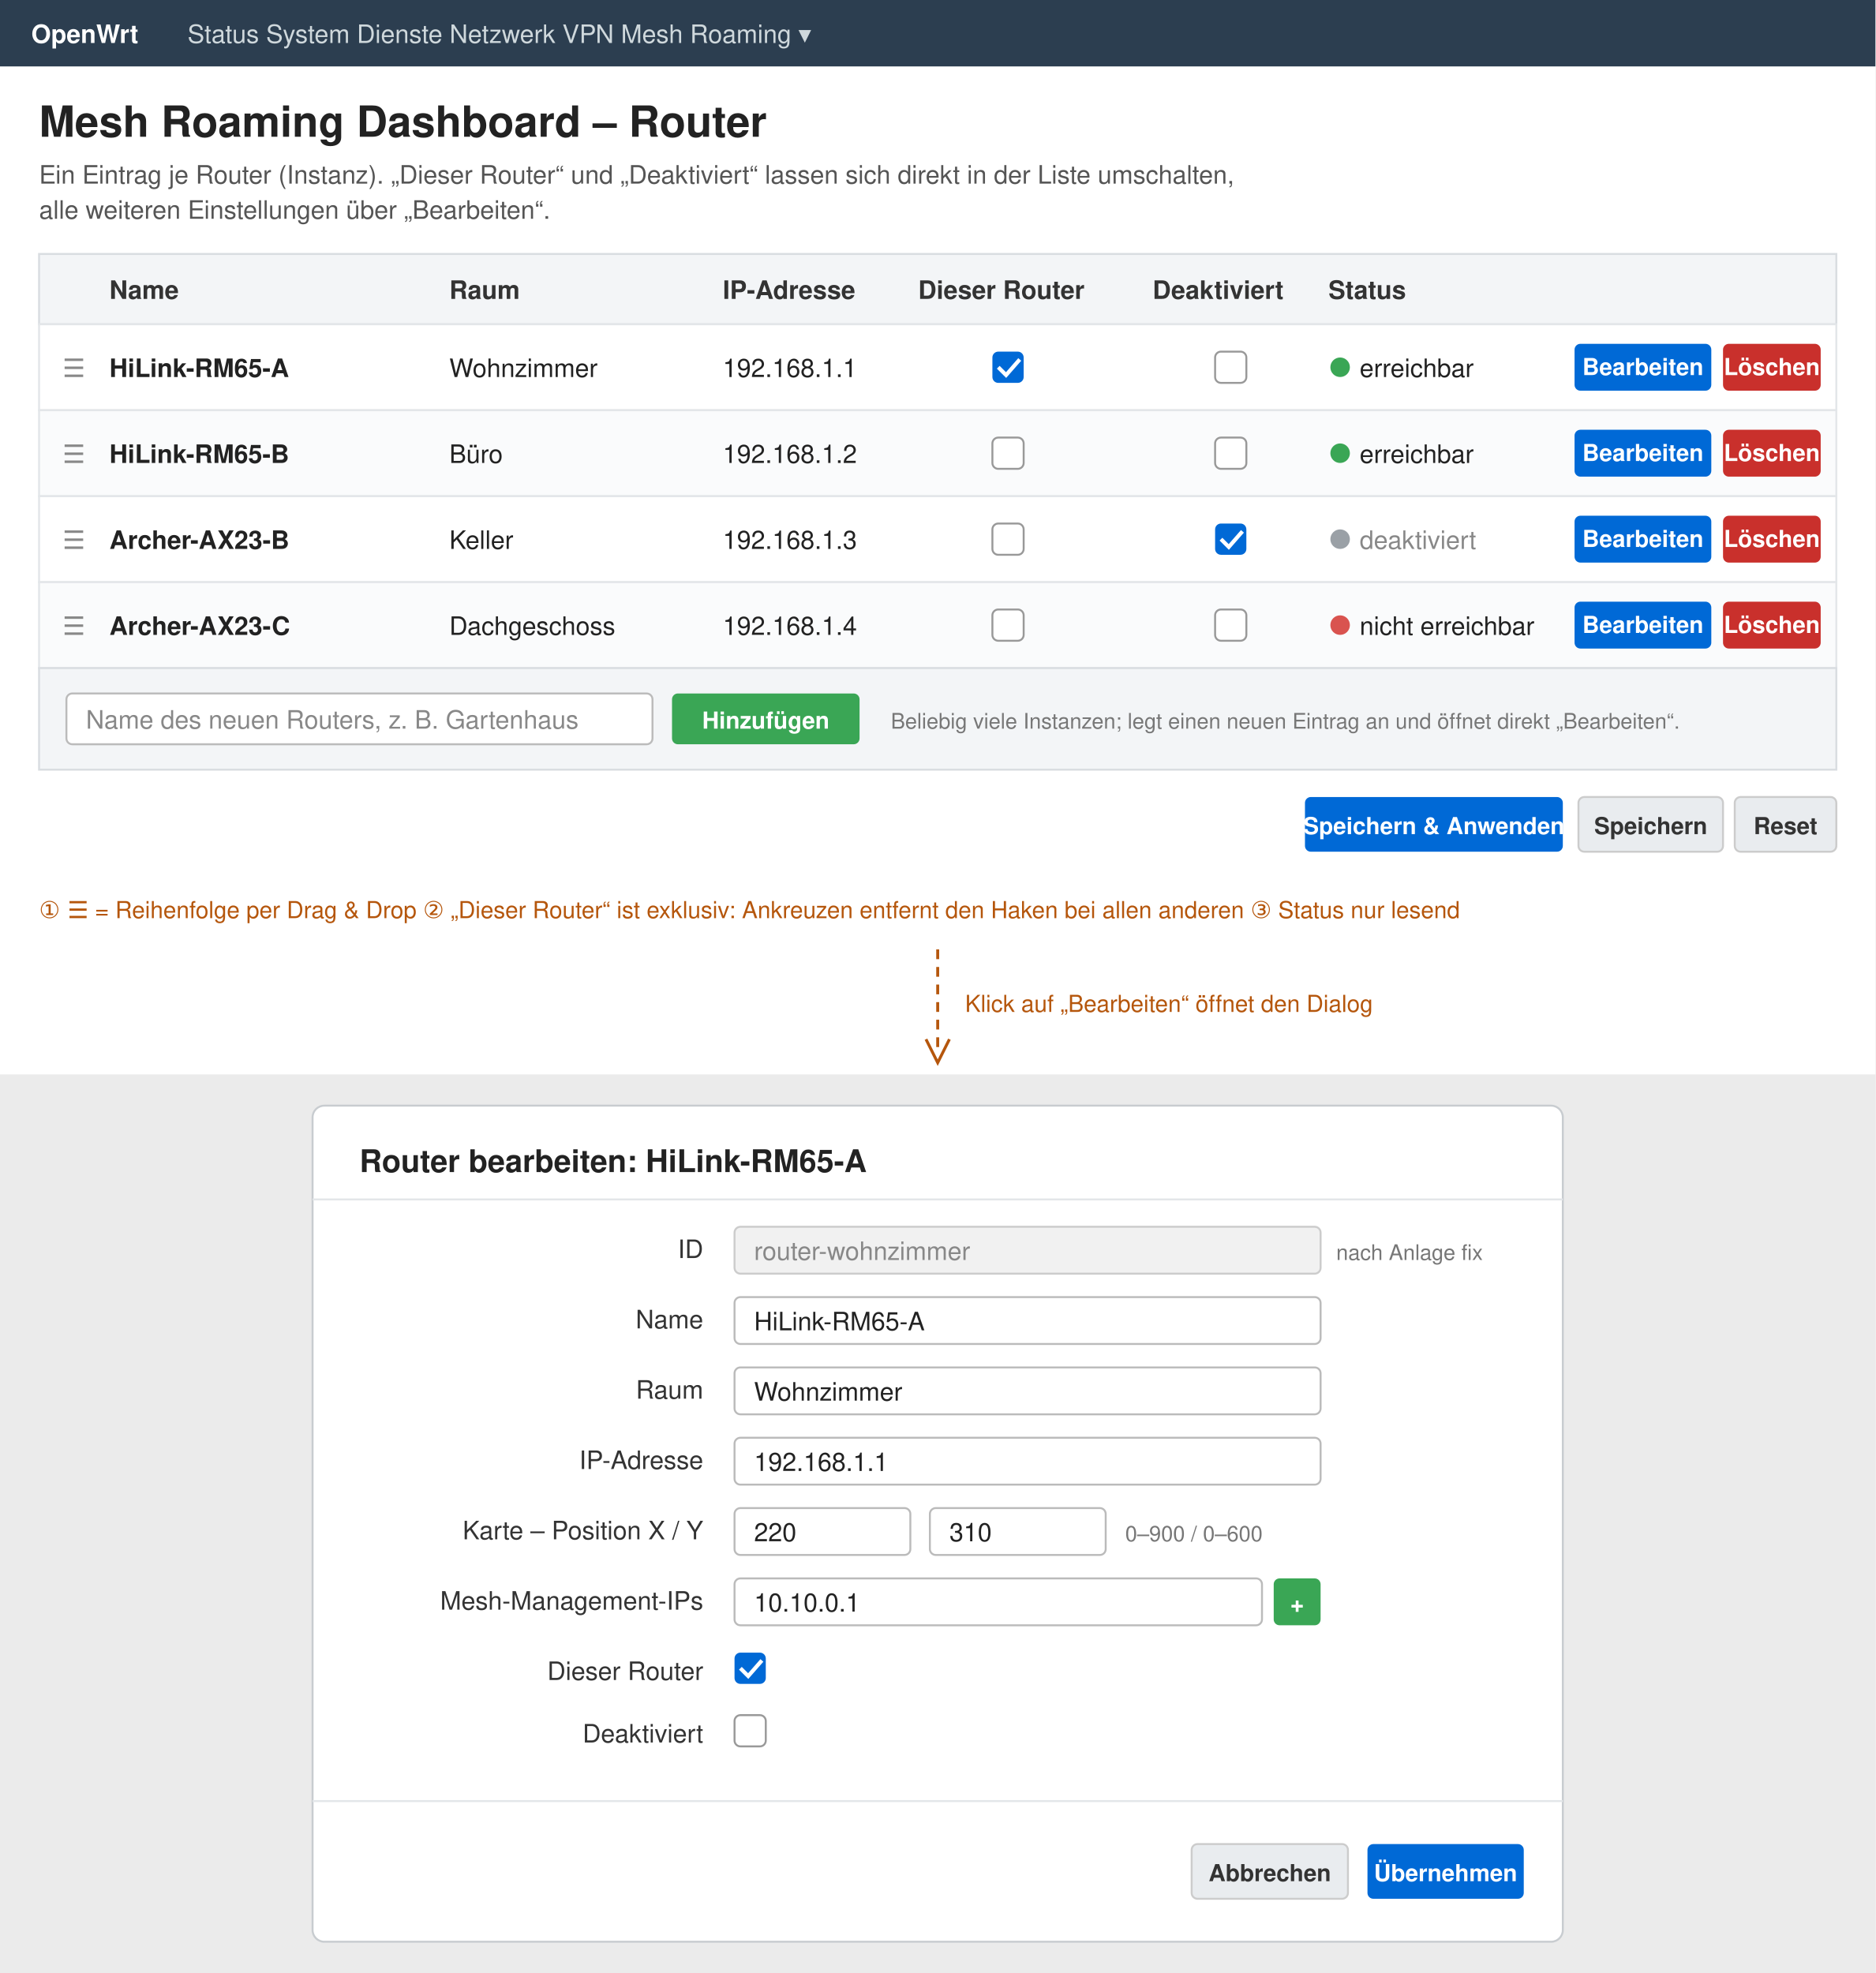
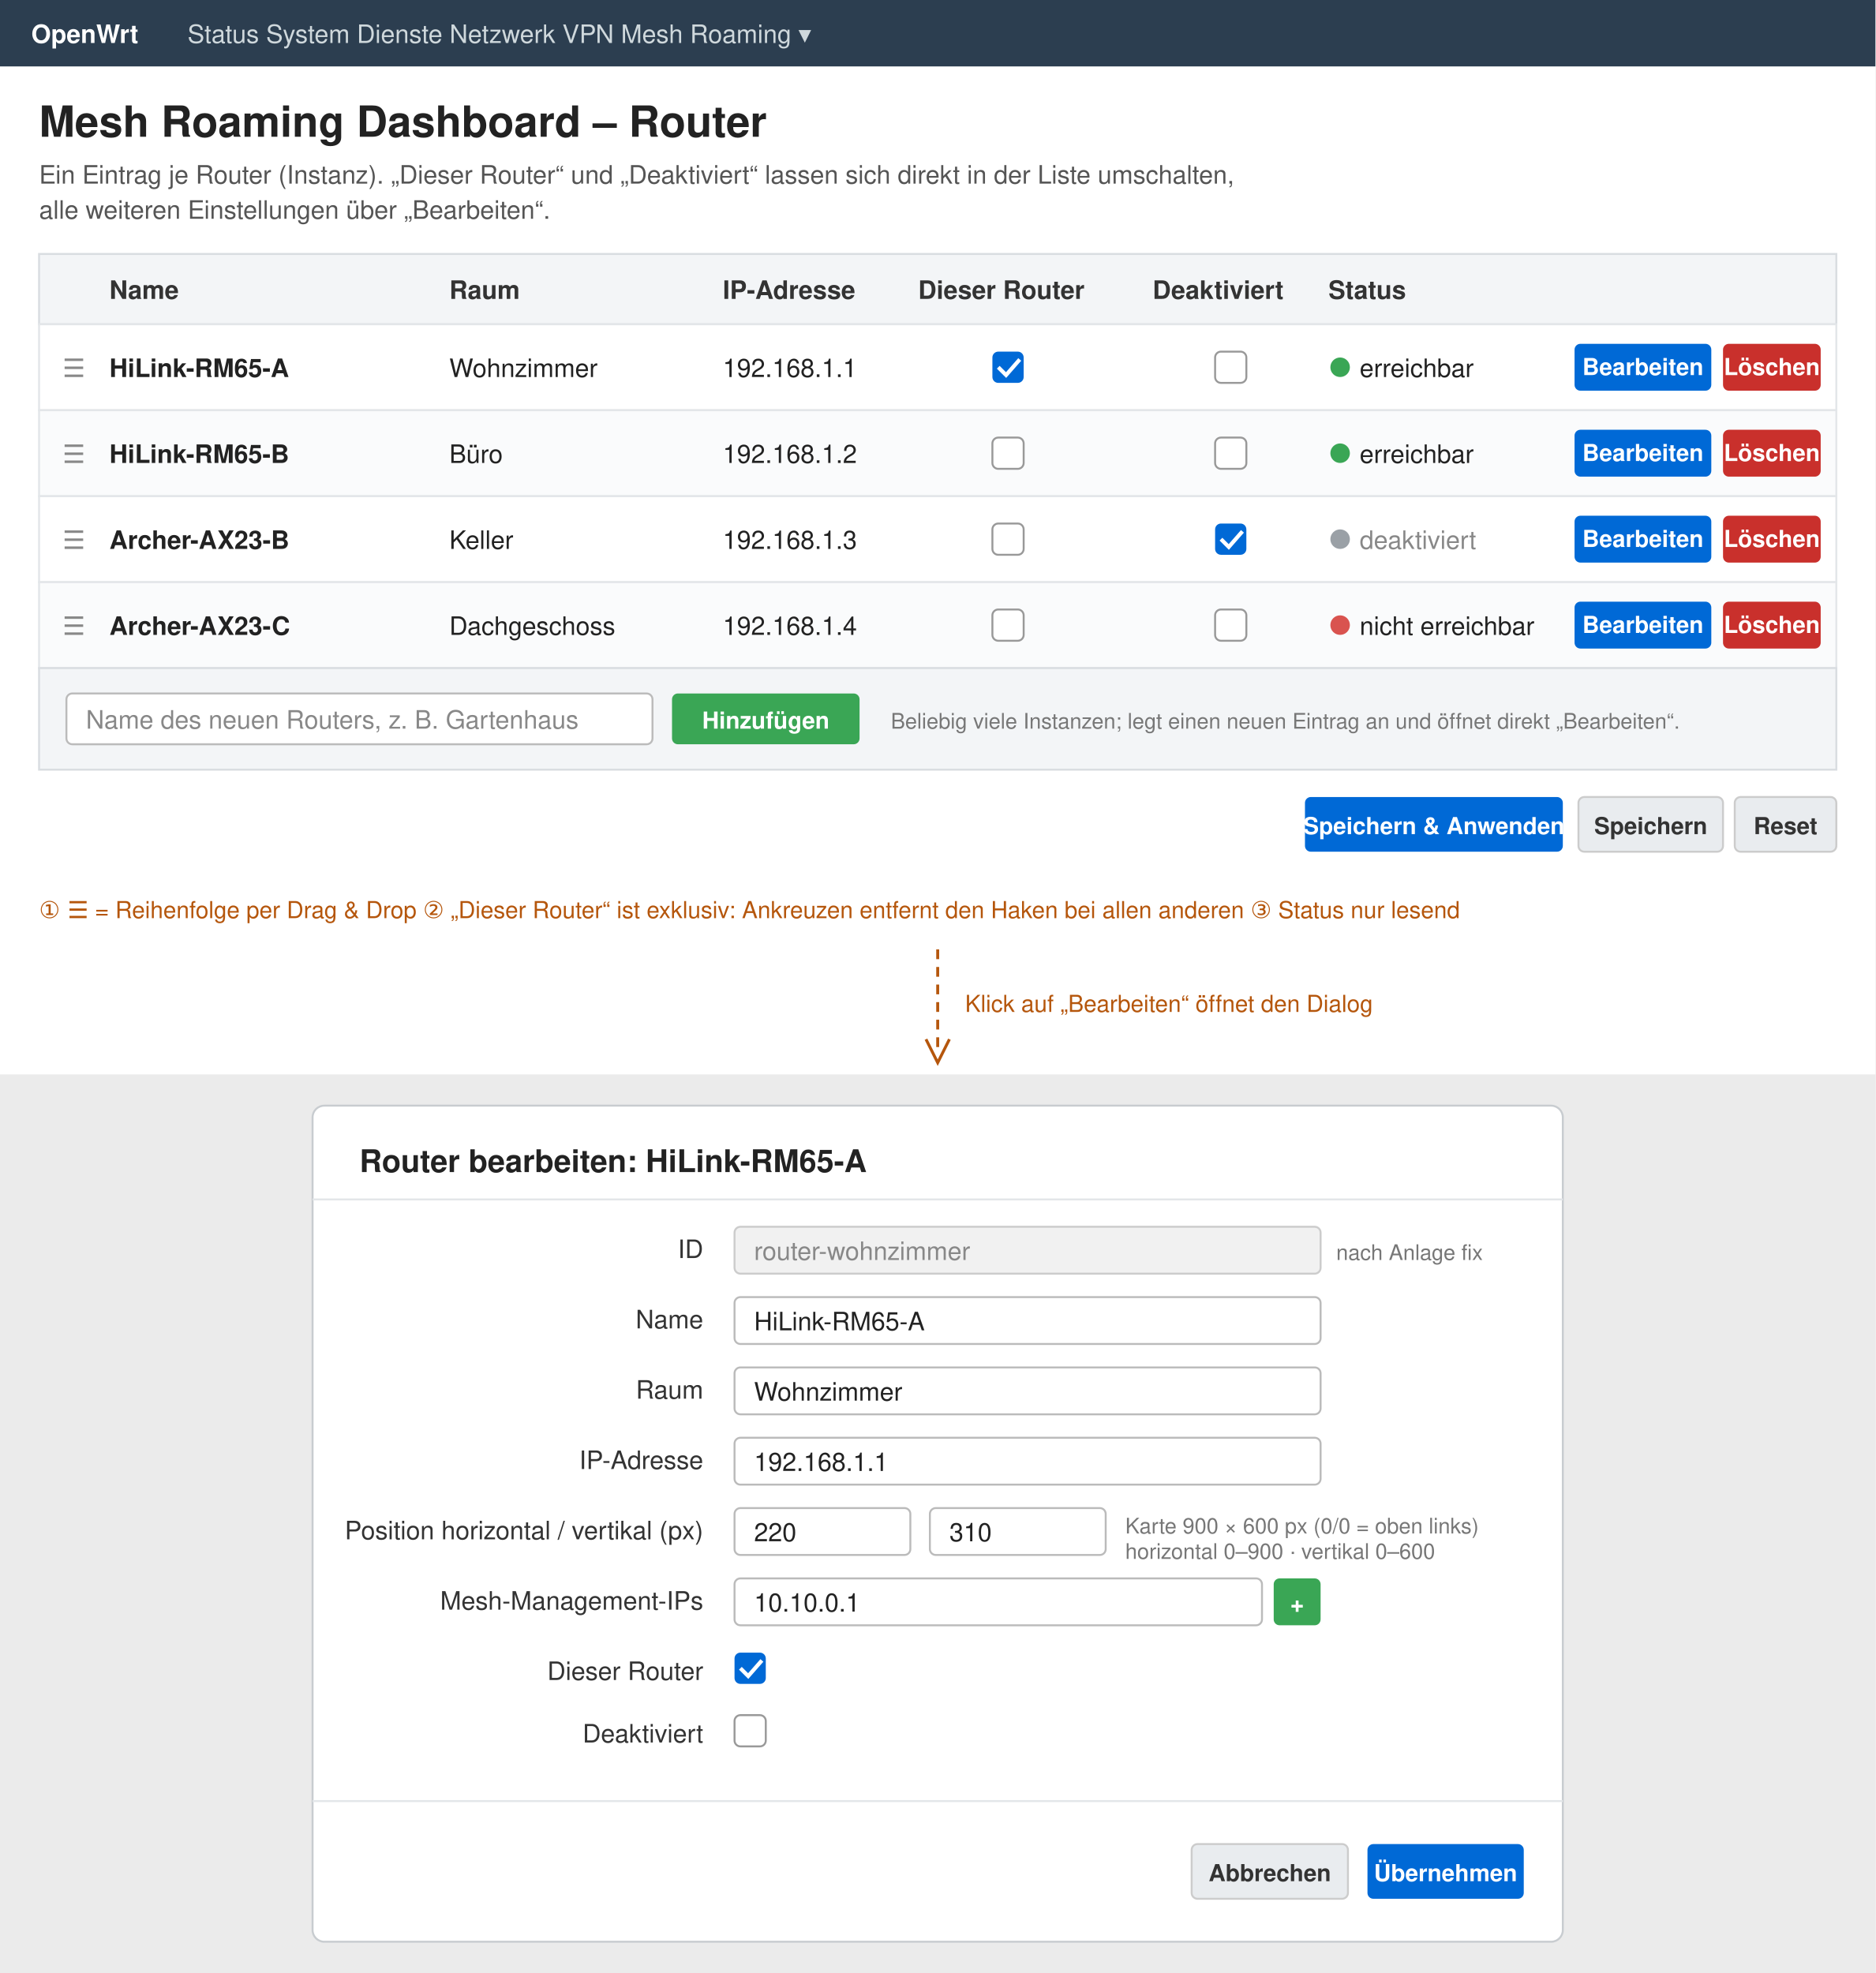
<svg xmlns="http://www.w3.org/2000/svg" width="960" height="1010" viewBox="0 0 960 1010" font-family="Segoe UI, Helvetica, Arial, sans-serif" font-size="13">
  <defs>
    <style>
      .h1{font-size:22px;font-weight:600;fill:#222}
      .h2{font-size:16px;font-weight:600;fill:#222}
      .desc{fill:#555}
      .th{font-weight:600;fill:#333}
      .td{fill:#222}
      .muted{fill:#888}
      .note{font-size:12px;fill:#b5560c}
      .btn{font-size:12px;fill:#fff;font-weight:600}
      .btn2{font-size:12px;fill:#333;font-weight:600}
      .lbl{fill:#333;text-anchor:end}
      .hint{font-size:11px;fill:#777}
    </style>
  </defs>
  <rect width="960" height="1010" fill="#fff" />
  <rect x="0" y="0" width="960" height="34" fill="#2c3e50" />
  <text x="16" y="22" fill="#fff" font-weight="600">OpenWrt</text>
  <text x="96" y="22" fill="#cfd8dc">Status   System   Dienste   Netzwerk   VPN   Mesh Roaming ▾</text>
  <text x="20" y="70" class="h1">Mesh Roaming Dashboard – Router</text>
  <text x="20" y="94" class="desc">Ein Eintrag je Router (Instanz). „Dieser Router“ und „Deaktiviert“ lassen sich direkt in der Liste umschalten,</text>
  <text x="20" y="112" class="desc">alle weiteren Einstellungen über „Bearbeiten“.</text>
  <rect x="20" y="130" width="920" height="36" fill="#f3f5f7" stroke="#d9dde1" />
  <text x="34" y="153" class="th"> </text>
  <text x="56" y="153" class="th">Name</text>
  <text x="230" y="153" class="th">Raum</text>
  <text x="370" y="153" class="th">IP-Adresse</text>
  <text x="470" y="153" class="th">Dieser Router</text>
  <text x="590" y="153" class="th">Deaktiviert</text>
  <text x="680" y="153" class="th">Status</text>
  <g>
    <rect x="20" y="166" width="920" height="44" fill="#fff" stroke="#e3e6e9" />
    <text x="32" y="193" class="muted">☰</text>
    <text x="56" y="193" class="td" font-weight="600">HiLink-RM65-A</text>
    <text x="230" y="193" class="td">Wohnzimmer</text>
    <text x="370" y="193" class="td">192.168.1.1</text>
    <rect x="508" y="180" width="16" height="16" rx="3" fill="#0069d6" />
    <path d="M511 188 l4 4 l7 -8" stroke="#fff" stroke-width="2" fill="none" />
    <rect x="622" y="180" width="16" height="16" rx="3" fill="#fff" stroke="#999" />
    <circle cx="686" cy="188" r="5" fill="#3aa655" />
    <text x="696" y="193" class="td">erreichbar</text>
    <rect x="806" y="176" width="70" height="24" rx="3" fill="#0069d6" />
    <text x="841" y="192" class="btn" text-anchor="middle">Bearbeiten</text>
    <rect x="882" y="176" width="50" height="24" rx="3" fill="#c9302c" />
    <text x="907" y="192" class="btn" text-anchor="middle">Löschen</text>
  </g>
  <g>
    <rect x="20" y="210" width="920" height="44" fill="#fafbfc" stroke="#e3e6e9" />
    <text x="32" y="237" class="muted">☰</text>
    <text x="56" y="237" class="td" font-weight="600">HiLink-RM65-B</text>
    <text x="230" y="237" class="td">Büro</text>
    <text x="370" y="237" class="td">192.168.1.2</text>
    <rect x="508" y="224" width="16" height="16" rx="3" fill="#fff" stroke="#999" />
    <rect x="622" y="224" width="16" height="16" rx="3" fill="#fff" stroke="#999" />
    <circle cx="686" cy="232" r="5" fill="#3aa655" />
    <text x="696" y="237" class="td">erreichbar</text>
    <rect x="806" y="220" width="70" height="24" rx="3" fill="#0069d6" />
    <text x="841" y="236" class="btn" text-anchor="middle">Bearbeiten</text>
    <rect x="882" y="220" width="50" height="24" rx="3" fill="#c9302c" />
    <text x="907" y="236" class="btn" text-anchor="middle">Löschen</text>
  </g>
  <g>
    <rect x="20" y="254" width="920" height="44" fill="#fff" stroke="#e3e6e9" />
    <text x="32" y="281" class="muted">☰</text>
    <text x="56" y="281" class="td" font-weight="600">Archer-AX23-B</text>
    <text x="230" y="281" class="td">Keller</text>
    <text x="370" y="281" class="td">192.168.1.3</text>
    <rect x="508" y="268" width="16" height="16" rx="3" fill="#fff" stroke="#999" />
    <rect x="622" y="268" width="16" height="16" rx="3" fill="#0069d6" />
    <path d="M625 276 l4 4 l7 -8" stroke="#fff" stroke-width="2" fill="none" />
    <circle cx="686" cy="276" r="5" fill="#9aa0a6" />
    <text x="696" y="281" class="muted">deaktiviert</text>
    <rect x="806" y="264" width="70" height="24" rx="3" fill="#0069d6" />
    <text x="841" y="280" class="btn" text-anchor="middle">Bearbeiten</text>
    <rect x="882" y="264" width="50" height="24" rx="3" fill="#c9302c" />
    <text x="907" y="280" class="btn" text-anchor="middle">Löschen</text>
  </g>
  <g>
    <rect x="20" y="298" width="920" height="44" fill="#fafbfc" stroke="#e3e6e9" />
    <text x="32" y="325" class="muted">☰</text>
    <text x="56" y="325" class="td" font-weight="600">Archer-AX23-C</text>
    <text x="230" y="325" class="td">Dachgeschoss</text>
    <text x="370" y="325" class="td">192.168.1.4</text>
    <rect x="508" y="312" width="16" height="16" rx="3" fill="#fff" stroke="#999" />
    <rect x="622" y="312" width="16" height="16" rx="3" fill="#fff" stroke="#999" />
    <circle cx="686" cy="320" r="5" fill="#d9534f" />
    <text x="696" y="325" class="td">nicht erreichbar</text>
    <rect x="806" y="308" width="70" height="24" rx="3" fill="#0069d6" />
    <text x="841" y="324" class="btn" text-anchor="middle">Bearbeiten</text>
    <rect x="882" y="308" width="50" height="24" rx="3" fill="#c9302c" />
    <text x="907" y="324" class="btn" text-anchor="middle">Löschen</text>
  </g>
  <rect x="20" y="342" width="920" height="52" fill="#f3f5f7" stroke="#d9dde1" />
  <rect x="34" y="355" width="300" height="26" rx="3" fill="#fff" stroke="#bbb" />
  <text x="44" y="373" class="muted">Name des neuen Routers, z. B. Gartenhaus</text>
  <rect x="344" y="355" width="96" height="26" rx="3" fill="#3aa655" />
  <text x="392" y="373" class="btn" text-anchor="middle">Hinzufügen</text>
  <text x="456" y="373" class="hint">Beliebig viele Instanzen; legt einen neuen Eintrag an und öffnet direkt „Bearbeiten“.</text>
  <rect x="668" y="408" width="132" height="28" rx="3" fill="#0069d6" />
  <text x="734" y="427" class="btn" text-anchor="middle">Speichern &amp; Anwenden</text>
  <rect x="808" y="408" width="74" height="28" rx="3" fill="#e9ecef" stroke="#ccc" />
  <text x="845" y="427" class="btn2" text-anchor="middle">Speichern</text>
  <rect x="888" y="408" width="52" height="28" rx="3" fill="#e9ecef" stroke="#ccc" />
  <text x="914" y="427" class="btn2" text-anchor="middle">Reset</text>
  <text x="20" y="470" class="note">① ☰ = Reihenfolge per Drag &amp; Drop   ② „Dieser Router“ ist exklusiv: Ankreuzen entfernt den Haken bei allen anderen   ③ Status nur lesend</text>
  <path d="M480 486 L480 540" stroke="#b5560c" stroke-width="1.5" stroke-dasharray="5 4" fill="none" />
  <path d="M474 532 L480 544 L486 532" stroke="#b5560c" stroke-width="1.5" fill="none" />
  <text x="494" y="518" class="note">Klick auf „Bearbeiten“ öffnet den Dialog</text>
  <rect x="0" y="550" width="960" height="460" fill="#000" opacity="0.08" />
  <rect x="160" y="566" width="640" height="428" rx="6" fill="#fff" stroke="#c8ccd0" />
  <text x="184" y="600" class="h2">Router bearbeiten: HiLink-RM65-A</text>
  <line x1="160" y1="614" x2="800" y2="614" stroke="#e3e6e9" />
  <text x="360" y="644" class="lbl">ID</text>
  <rect x="376" y="628" width="300" height="24" rx="3" fill="#f1f1f1" stroke="#ccc" />
  <text x="386" y="645" class="muted">router-wohnzimmer</text>
  <text x="684" y="645" class="hint">nach Anlage fix</text>
  <text x="360" y="680" class="lbl">Name</text>
  <rect x="376" y="664" width="300" height="24" rx="3" fill="#fff" stroke="#bbb" />
  <text x="386" y="681" class="td">HiLink-RM65-A</text>
  <text x="360" y="716" class="lbl">Raum</text>
  <rect x="376" y="700" width="300" height="24" rx="3" fill="#fff" stroke="#bbb" />
  <text x="386" y="717" class="td">Wohnzimmer</text>
  <text x="360" y="752" class="lbl">IP-Adresse</text>
  <rect x="376" y="736" width="300" height="24" rx="3" fill="#fff" stroke="#bbb" />
  <text x="386" y="753" class="td">192.168.1.1</text>
-   <text x="360" y="788" class="lbl">Karte – Position X / Y</text>
+   <text x="360" y="788" class="lbl">Position horizontal / vertikal (px)</text>
  <rect x="376" y="772" width="90" height="24" rx="3" fill="#fff" stroke="#bbb" />
  <text x="386" y="789" class="td">220</text>
  <rect x="476" y="772" width="90" height="24" rx="3" fill="#fff" stroke="#bbb" />
  <text x="486" y="789" class="td">310</text>
-   <text x="576" y="789" class="hint">0–900 / 0–600</text>
+   <text x="576" y="785" class="hint">Karte 900 × 600 px (0/0 = oben links)</text>
+   <text x="576" y="798" class="hint">horizontal 0–900 · vertikal 0–600</text>
  <text x="360" y="824" class="lbl">Mesh-Management-IPs</text>
  <rect x="376" y="808" width="270" height="24" rx="3" fill="#fff" stroke="#bbb" />
  <text x="386" y="825" class="td">10.10.0.1</text>
  <rect x="652" y="808" width="24" height="24" rx="3" fill="#3aa655" />
  <text x="664" y="825" class="btn" text-anchor="middle">+</text>
  <text x="360" y="860" class="lbl">Dieser Router</text>
  <rect x="376" y="846" width="16" height="16" rx="3" fill="#0069d6" />
  <path d="M379 854 l4 4 l7 -8" stroke="#fff" stroke-width="2" fill="none" />
  <text x="360" y="892" class="lbl">Deaktiviert</text>
  <rect x="376" y="878" width="16" height="16" rx="3" fill="#fff" stroke="#999" />
  <line x1="160" y1="922" x2="800" y2="922" stroke="#e3e6e9" />
  <rect x="610" y="944" width="80" height="28" rx="3" fill="#e9ecef" stroke="#ccc" />
  <text x="650" y="963" class="btn2" text-anchor="middle">Abbrechen</text>
  <rect x="700" y="944" width="80" height="28" rx="3" fill="#0069d6" />
  <text x="740" y="963" class="btn" text-anchor="middle">Übernehmen</text>
</svg>
